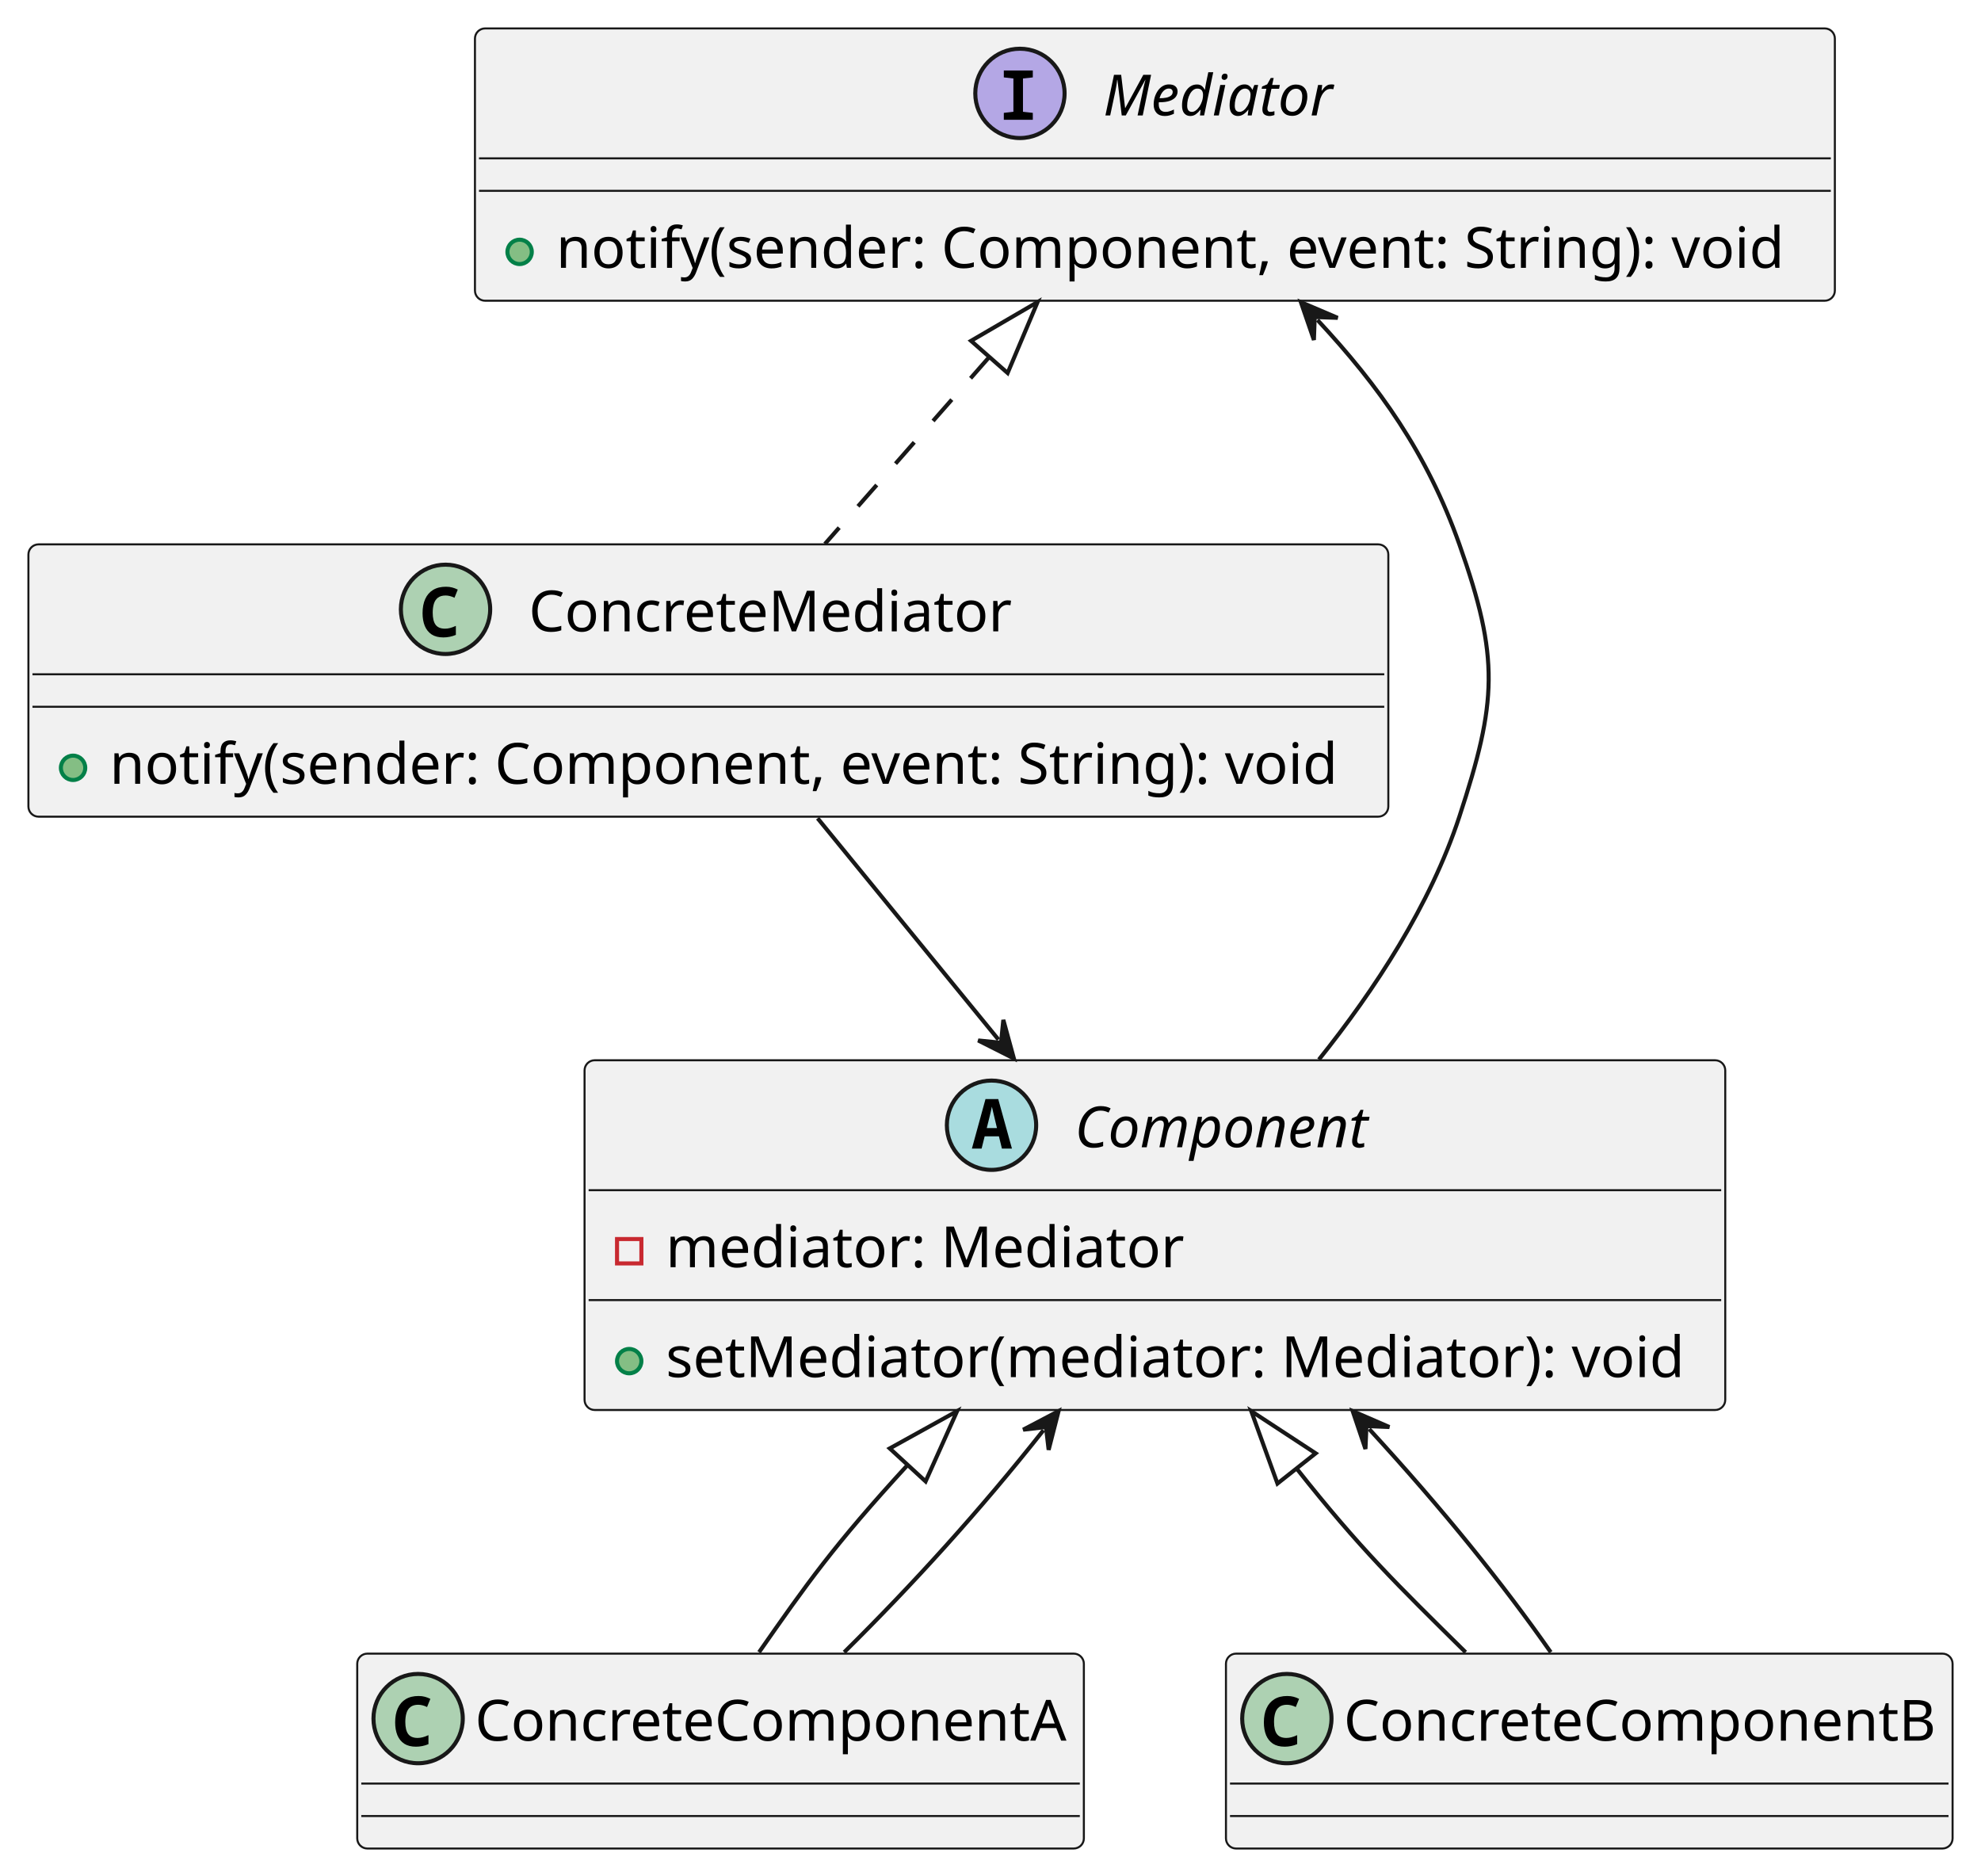
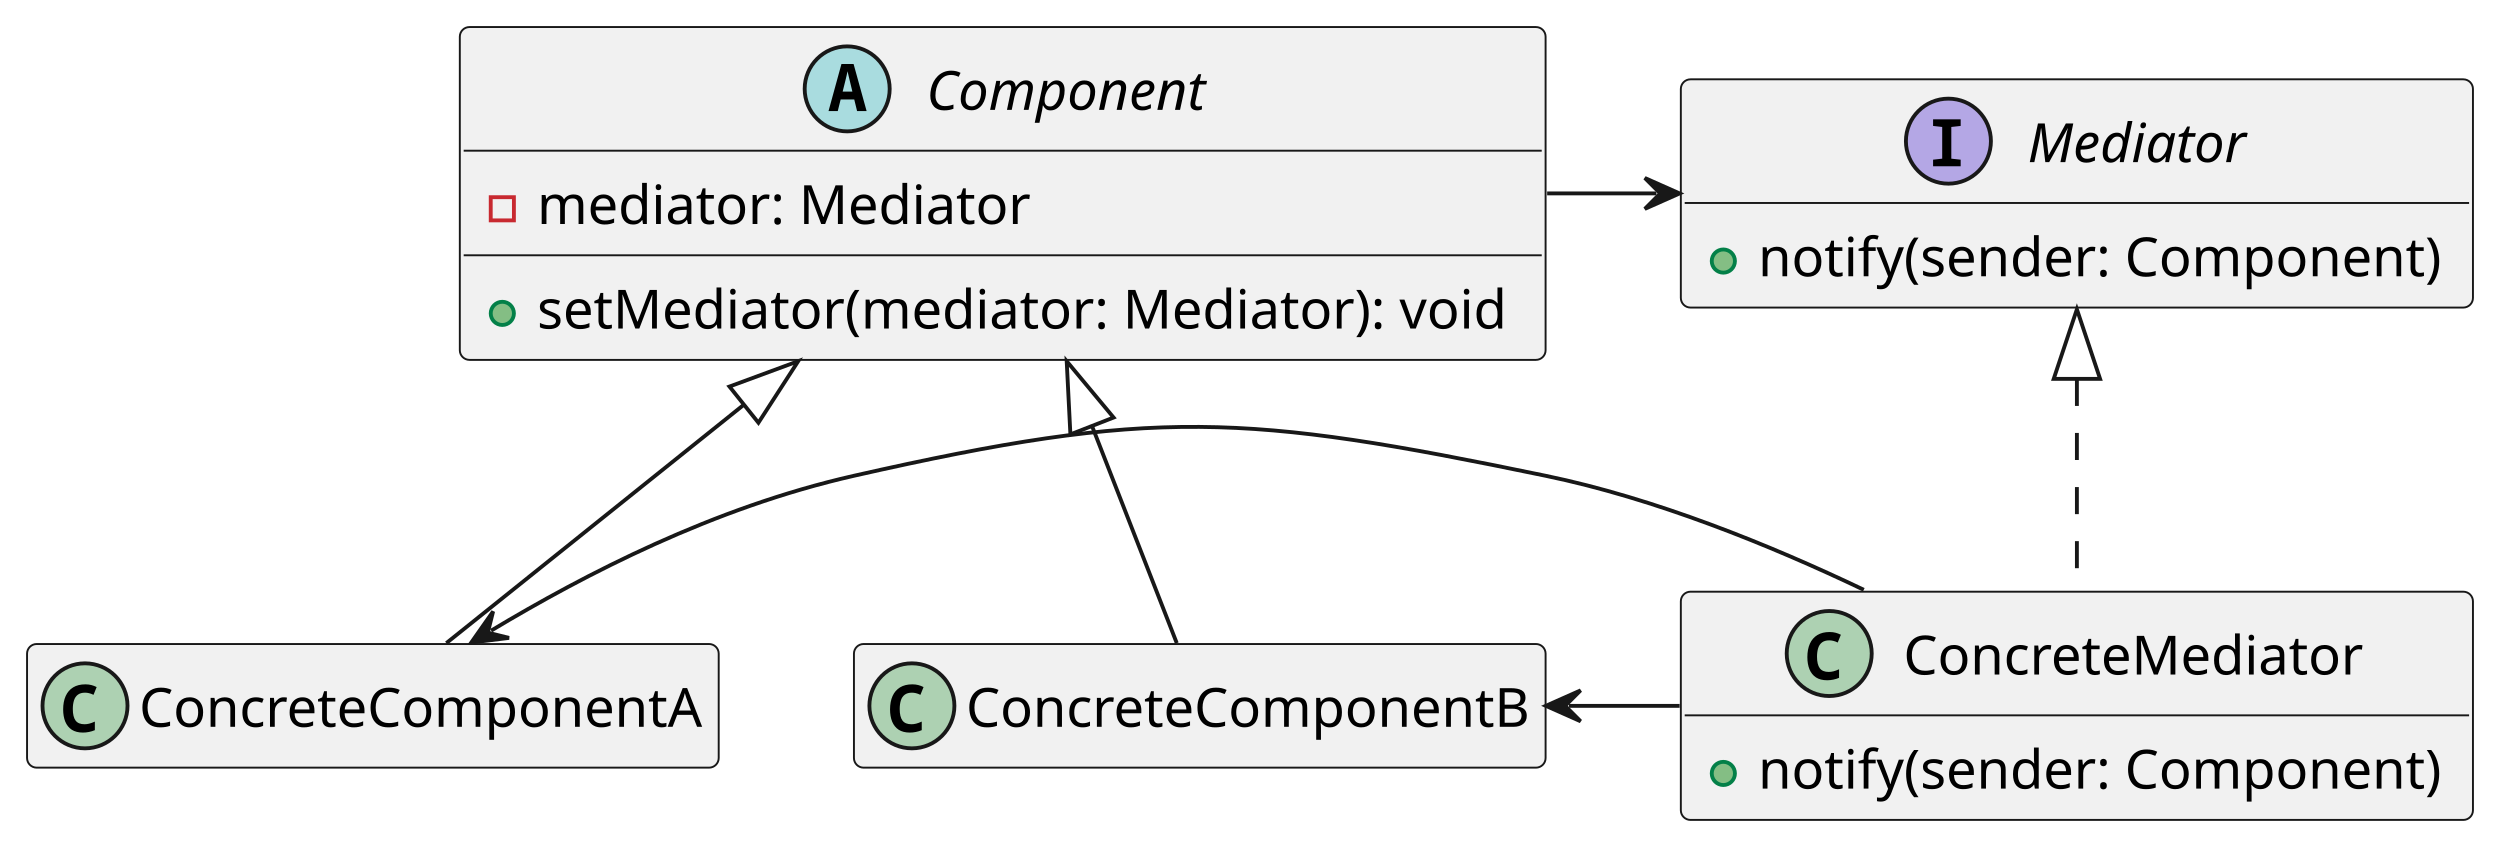
- <svg xmlns="http://www.w3.org/2000/svg" contentStyleType="text/css" height="462px" preserveAspectRatio="none" style="width:488px;height:462px;background:#FFFFFF;" version="1.1" viewBox="0 0 488 462" width="488px" zoomAndPan="magnify">
+ <svg xmlns="http://www.w3.org/2000/svg" contentStyleType="text/css" height="219px" preserveAspectRatio="none" style="width:647px;height:219px;background:#FFFFFF;" version="1.1" viewBox="0 0 647 219" width="647px" zoomAndPan="magnify">
  <defs />
  <g>
    <g id="elem_Mediator">
-       <rect codeLine="1" fill="#F1F1F1" height="67.068" id="Mediator" rx="2.5" ry="2.5" style="stroke:#181818;stroke-width:0.5;" width="335" x="117" y="7" />
-       <ellipse cx="251.25" cy="23" fill="#B4A7E5" rx="11" ry="11" style="stroke:#181818;stroke-width:1.0;" />
-       <path d="M247.281,29.5 L247.281,27.797 L249.641,27.531 L249.641,19.328 L247.281,19.062 L247.281,17.359 L254.422,17.359 L254.422,19.062 L252,19.328 L252,27.531 L254.422,27.797 L254.422,29.5 L247.281,29.5 Z " fill="#000000" />
-       <text fill="#000000" font-family="sans-serif" font-size="14" font-style="italic" lengthAdjust="spacing" textLength="58" x="271.75" y="28.432">Mediator</text>
-       <line style="stroke:#181818;stroke-width:0.5;" x1="118" x2="451" y1="39" y2="39" />
-       <line style="stroke:#181818;stroke-width:0.5;" x1="118" x2="451" y1="47" y2="47" />
-       <ellipse cx="128" cy="62.034" fill="#84BE84" rx="3" ry="3" style="stroke:#038048;stroke-width:1.0;" />
-       <text fill="#000000" font-family="sans-serif" font-size="14" lengthAdjust="spacing" textLength="309" x="137" y="65.966">notify(sender: Component, event: String): void</text>
+       <rect codeLine="3" fill="#F1F1F1" height="59.068" id="Mediator" rx="2.5" ry="2.5" style="stroke:#181818;stroke-width:0.5;" width="205" x="435" y="20.53" />
+       <ellipse cx="504.25" cy="36.53" fill="#B4A7E5" rx="11" ry="11" style="stroke:#181818;stroke-width:1.0;" />
+       <path d="M500.281,43.03 L500.281,41.327 L502.641,41.061 L502.641,32.858 L500.281,32.593 L500.281,30.889 L507.422,30.889 L507.422,32.593 L505,32.858 L505,41.061 L507.422,41.327 L507.422,43.03 L500.281,43.03 Z " fill="#000000" />
+       <text fill="#000000" font-family="sans-serif" font-size="14" font-style="italic" lengthAdjust="spacing" textLength="58" x="524.75" y="41.962">Mediator</text>
+       <line style="stroke:#181818;stroke-width:0.5;" x1="436" x2="639" y1="52.53" y2="52.53" />
+       <ellipse cx="446" cy="67.564" fill="#84BE84" rx="3" ry="3" style="stroke:#038048;stroke-width:1.0;" />
+       <text fill="#000000" font-family="sans-serif" font-size="14" lengthAdjust="spacing" textLength="179" x="455" y="71.496">notify(sender: Component)</text>
    </g>
    <g id="elem_ConcreteMediator">
-       <rect codeLine="5" fill="#F1F1F1" height="67.068" id="ConcreteMediator" rx="2.5" ry="2.5" style="stroke:#181818;stroke-width:0.5;" width="335" x="7" y="134.07" />
-       <ellipse cx="109.75" cy="150.07" fill="#ADD1B2" rx="11" ry="11" style="stroke:#181818;stroke-width:1.0;" />
-       <path d="M109.219,156.992 Q107.469,156.992 106.328,156.257 Q105.203,155.507 104.641,154.164 Q104.094,152.804 104.094,151.007 Q104.094,148.976 104.75,147.523 Q105.406,146.07 106.688,145.289 Q107.969,144.507 109.844,144.507 Q110.734,144.507 111.406,144.695 Q112.078,144.867 112.766,145.211 L111.953,147.226 Q111.328,146.914 110.781,146.789 Q110.25,146.664 109.766,146.664 Q108.594,146.664 107.891,147.195 Q107.188,147.726 106.891,148.679 Q106.594,149.632 106.594,150.898 Q106.594,152.914 107.312,153.882 Q108.031,154.836 109.625,154.836 Q110.219,154.836 110.844,154.679 Q111.469,154.523 112.297,154.148 L112.297,156.367 Q111.562,156.679 110.766,156.836 Q109.984,156.992 109.219,156.992 Z " fill="#000000" />
-       <text fill="#000000" font-family="sans-serif" font-size="14" lengthAdjust="spacing" textLength="121" x="130.25" y="155.502">ConcreteMediator</text>
-       <line style="stroke:#181818;stroke-width:0.5;" x1="8" x2="341" y1="166.07" y2="166.07" />
-       <line style="stroke:#181818;stroke-width:0.5;" x1="8" x2="341" y1="174.07" y2="174.07" />
-       <ellipse cx="18" cy="189.104" fill="#84BE84" rx="3" ry="3" style="stroke:#038048;stroke-width:1.0;" />
-       <text fill="#000000" font-family="sans-serif" font-size="14" lengthAdjust="spacing" textLength="309" x="27" y="193.036">notify(sender: Component, event: String): void</text>
+       <rect codeLine="7" fill="#F1F1F1" height="59.068" id="ConcreteMediator" rx="2.5" ry="2.5" style="stroke:#181818;stroke-width:0.5;" width="205" x="435" y="153.13" />
+       <ellipse cx="473.4" cy="169.13" fill="#ADD1B2" rx="11" ry="11" style="stroke:#181818;stroke-width:1.0;" />
+       <path d="M472.869,176.052 Q471.119,176.052 469.978,175.317 Q468.853,174.567 468.291,173.224 Q467.744,171.864 467.744,170.067 Q467.744,168.036 468.4,166.583 Q469.056,165.13 470.337,164.349 Q471.619,163.567 473.494,163.567 Q474.384,163.567 475.056,163.755 Q475.728,163.927 476.416,164.271 L475.603,166.286 Q474.978,165.974 474.431,165.849 Q473.9,165.724 473.416,165.724 Q472.244,165.724 471.541,166.255 Q470.837,166.786 470.541,167.739 Q470.244,168.692 470.244,169.958 Q470.244,171.974 470.962,172.942 Q471.681,173.896 473.275,173.896 Q473.869,173.896 474.494,173.739 Q475.119,173.583 475.947,173.208 L475.947,175.427 Q475.212,175.739 474.416,175.896 Q473.634,176.052 472.869,176.052 Z " fill="#000000" />
+       <text fill="#000000" font-family="sans-serif" font-size="14" lengthAdjust="spacing" textLength="121" x="492.6" y="174.562">ConcreteMediator</text>
+       <line style="stroke:#181818;stroke-width:0.5;" x1="436" x2="639" y1="185.13" y2="185.13" />
+       <ellipse cx="446" cy="200.164" fill="#84BE84" rx="3" ry="3" style="stroke:#038048;stroke-width:1.0;" />
+       <text fill="#000000" font-family="sans-serif" font-size="14" lengthAdjust="spacing" textLength="179" x="455" y="204.096">notify(sender: Component)</text>
    </g>
    <g id="elem_Component">
-       <rect codeLine="9" fill="#F1F1F1" height="86.136" id="Component" rx="2.5" ry="2.5" style="stroke:#181818;stroke-width:0.5;" width="281" x="144" y="261.13" />
-       <ellipse cx="244.25" cy="277.13" fill="#A9DCDF" rx="11" ry="11" style="stroke:#181818;stroke-width:1.0;" />
-       <path d="M239.422,282.88 L242.766,270.692 L245.906,270.692 L249.281,282.88 L246.812,282.88 L246.078,279.864 L242.562,279.864 L241.812,282.88 L239.422,282.88 Z M243.828,274.833 L243.078,277.833 L245.594,277.833 L244.875,274.833 Q244.734,274.255 244.609,273.708 Q244.484,273.146 244.344,272.567 Q244.234,273.146 244.094,273.708 Q243.953,274.255 243.828,274.833 Z " fill="#000000" />
-       <text fill="#000000" font-family="sans-serif" font-size="14" font-style="italic" lengthAdjust="spacing" textLength="72" x="264.75" y="282.562">Component</text>
-       <line style="stroke:#181818;stroke-width:0.5;" x1="145" x2="424" y1="293.13" y2="293.13" />
-       <rect fill="none" height="6" style="stroke:#C82930;stroke-width:1.0;" width="6" x="152" y="305.164" />
-       <text fill="#000000" font-family="sans-serif" font-size="14" lengthAdjust="spacing" textLength="130" x="164" y="312.096">mediator: Mediator</text>
-       <line style="stroke:#181818;stroke-width:0.5;" x1="145" x2="424" y1="320.198" y2="320.198" />
-       <ellipse cx="155" cy="335.232" fill="#84BE84" rx="3" ry="3" style="stroke:#038048;stroke-width:1.0;" />
-       <text fill="#000000" font-family="sans-serif" font-size="14" lengthAdjust="spacing" textLength="255" x="164" y="339.164">setMediator(mediator: Mediator): void</text>
+       <rect codeLine="11" fill="#F1F1F1" height="86.136" id="Component" rx="2.5" ry="2.5" style="stroke:#181818;stroke-width:0.5;" width="281" x="119" y="7" />
+       <ellipse cx="219.25" cy="23" fill="#A9DCDF" rx="11" ry="11" style="stroke:#181818;stroke-width:1.0;" />
+       <path d="M214.422,28.75 L217.766,16.562 L220.906,16.562 L224.281,28.75 L221.812,28.75 L221.078,25.734 L217.562,25.734 L216.812,28.75 L214.422,28.75 Z M218.828,20.703 L218.078,23.703 L220.594,23.703 L219.875,20.703 Q219.734,20.125 219.609,19.578 Q219.484,19.016 219.344,18.438 Q219.234,19.016 219.094,19.578 Q218.953,20.125 218.828,20.703 Z " fill="#000000" />
+       <text fill="#000000" font-family="sans-serif" font-size="14" font-style="italic" lengthAdjust="spacing" textLength="72" x="239.75" y="28.432">Component</text>
+       <line style="stroke:#181818;stroke-width:0.5;" x1="120" x2="399" y1="39" y2="39" />
+       <rect fill="none" height="6" style="stroke:#C82930;stroke-width:1.0;" width="6" x="127" y="51.034" />
+       <text fill="#000000" font-family="sans-serif" font-size="14" lengthAdjust="spacing" textLength="130" x="139" y="57.966">mediator: Mediator</text>
+       <line style="stroke:#181818;stroke-width:0.5;" x1="120" x2="399" y1="66.068" y2="66.068" />
+       <ellipse cx="130" cy="81.102" fill="#84BE84" rx="3" ry="3" style="stroke:#038048;stroke-width:1.0;" />
+       <text fill="#000000" font-family="sans-serif" font-size="14" lengthAdjust="spacing" textLength="255" x="139" y="85.034">setMediator(mediator: Mediator): void</text>
    </g>
    <g id="elem_ConcreteComponentA">
-       <rect codeLine="14" fill="#F1F1F1" height="48" id="ConcreteComponentA" rx="2.5" ry="2.5" style="stroke:#181818;stroke-width:0.5;" width="179" x="88" y="407.27" />
-       <ellipse cx="103" cy="423.27" fill="#ADD1B2" rx="11" ry="11" style="stroke:#181818;stroke-width:1.0;" />
-       <path d="M102.469,430.192 Q100.719,430.192 99.578,429.457 Q98.453,428.707 97.891,427.364 Q97.344,426.004 97.344,424.207 Q97.344,422.176 98,420.723 Q98.656,419.27 99.938,418.489 Q101.219,417.707 103.094,417.707 Q103.984,417.707 104.656,417.895 Q105.328,418.067 106.016,418.411 L105.203,420.426 Q104.578,420.114 104.031,419.989 Q103.5,419.864 103.016,419.864 Q101.844,419.864 101.141,420.395 Q100.438,420.926 100.141,421.879 Q99.844,422.832 99.844,424.098 Q99.844,426.114 100.562,427.082 Q101.281,428.036 102.875,428.036 Q103.469,428.036 104.094,427.879 Q104.719,427.723 105.547,427.348 L105.547,429.567 Q104.812,429.879 104.016,430.036 Q103.234,430.192 102.469,430.192 Z " fill="#000000" />
-       <text fill="#000000" font-family="sans-serif" font-size="14" lengthAdjust="spacing" textLength="147" x="117" y="428.702">ConcreteComponentA</text>
-       <line style="stroke:#181818;stroke-width:0.5;" x1="89" x2="266" y1="439.27" y2="439.27" />
-       <line style="stroke:#181818;stroke-width:0.5;" x1="89" x2="266" y1="447.27" y2="447.27" />
+       <rect codeLine="16" fill="#F1F1F1" height="32" id="ConcreteComponentA" rx="2.5" ry="2.5" style="stroke:#181818;stroke-width:0.5;" width="179" x="7" y="166.67" />
+       <ellipse cx="22" cy="182.67" fill="#ADD1B2" rx="11" ry="11" style="stroke:#181818;stroke-width:1.0;" />
+       <path d="M21.469,189.592 Q19.719,189.592 18.578,188.857 Q17.453,188.107 16.891,186.764 Q16.344,185.404 16.344,183.607 Q16.344,181.576 17,180.123 Q17.656,178.67 18.938,177.889 Q20.219,177.107 22.094,177.107 Q22.984,177.107 23.656,177.295 Q24.328,177.467 25.016,177.811 L24.203,179.826 Q23.578,179.514 23.031,179.389 Q22.5,179.264 22.016,179.264 Q20.844,179.264 20.141,179.795 Q19.438,180.326 19.141,181.279 Q18.844,182.232 18.844,183.498 Q18.844,185.514 19.562,186.482 Q20.281,187.436 21.875,187.436 Q22.469,187.436 23.094,187.279 Q23.719,187.123 24.547,186.748 L24.547,188.967 Q23.812,189.279 23.016,189.436 Q22.234,189.592 21.469,189.592 Z " fill="#000000" />
+       <text fill="#000000" font-family="sans-serif" font-size="14" lengthAdjust="spacing" textLength="147" x="36" y="188.102">ConcreteComponentA</text>
    </g>
    <g id="elem_ConcreteComponentB">
-       <rect codeLine="15" fill="#F1F1F1" height="48" id="ConcreteComponentB" rx="2.5" ry="2.5" style="stroke:#181818;stroke-width:0.5;" width="179" x="302" y="407.27" />
-       <ellipse cx="317" cy="423.27" fill="#ADD1B2" rx="11" ry="11" style="stroke:#181818;stroke-width:1.0;" />
-       <path d="M316.469,430.192 Q314.719,430.192 313.578,429.457 Q312.453,428.707 311.891,427.364 Q311.344,426.004 311.344,424.207 Q311.344,422.176 312,420.723 Q312.656,419.27 313.938,418.489 Q315.219,417.707 317.094,417.707 Q317.984,417.707 318.656,417.895 Q319.328,418.067 320.016,418.411 L319.203,420.426 Q318.578,420.114 318.031,419.989 Q317.5,419.864 317.016,419.864 Q315.844,419.864 315.141,420.395 Q314.438,420.926 314.141,421.879 Q313.844,422.832 313.844,424.098 Q313.844,426.114 314.562,427.082 Q315.281,428.036 316.875,428.036 Q317.469,428.036 318.094,427.879 Q318.719,427.723 319.547,427.348 L319.547,429.567 Q318.812,429.879 318.016,430.036 Q317.234,430.192 316.469,430.192 Z " fill="#000000" />
-       <text fill="#000000" font-family="sans-serif" font-size="14" lengthAdjust="spacing" textLength="147" x="331" y="428.702">ConcreteComponentB</text>
-       <line style="stroke:#181818;stroke-width:0.5;" x1="303" x2="480" y1="439.27" y2="439.27" />
-       <line style="stroke:#181818;stroke-width:0.5;" x1="303" x2="480" y1="447.27" y2="447.27" />
+       <rect codeLine="17" fill="#F1F1F1" height="32" id="ConcreteComponentB" rx="2.5" ry="2.5" style="stroke:#181818;stroke-width:0.5;" width="179" x="221" y="166.67" />
+       <ellipse cx="236" cy="182.67" fill="#ADD1B2" rx="11" ry="11" style="stroke:#181818;stroke-width:1.0;" />
+       <path d="M235.469,189.592 Q233.719,189.592 232.578,188.857 Q231.453,188.107 230.891,186.764 Q230.344,185.404 230.344,183.607 Q230.344,181.576 231,180.123 Q231.656,178.67 232.938,177.889 Q234.219,177.107 236.094,177.107 Q236.984,177.107 237.656,177.295 Q238.328,177.467 239.016,177.811 L238.203,179.826 Q237.578,179.514 237.031,179.389 Q236.5,179.264 236.016,179.264 Q234.844,179.264 234.141,179.795 Q233.438,180.326 233.141,181.279 Q232.844,182.232 232.844,183.498 Q232.844,185.514 233.562,186.482 Q234.281,187.436 235.875,187.436 Q236.469,187.436 237.094,187.279 Q237.719,187.123 238.547,186.748 L238.547,188.967 Q237.812,189.279 237.016,189.436 Q236.234,189.592 235.469,189.592 Z " fill="#000000" />
+       <text fill="#000000" font-family="sans-serif" font-size="14" lengthAdjust="spacing" textLength="147" x="250" y="188.102">ConcreteComponentB</text>
    </g>
    <g id="link_Mediator_ConcreteMediator">
-       <path d="M243.714,87.908 C227.544,106.298 219.35,115.61 203.21,133.96 " fill="none" id="Mediator-backto-ConcreteMediator" style="stroke:#181818;stroke-width:1.0;stroke-dasharray:7.0,7.0;" />
-       <polygon fill="none" points="255.6,74.39,239.208,83.946,248.22,91.87,255.6,74.39" style="stroke:#181818;stroke-width:1.0;" />
+       <path d="M537.5,98.05 C537.5,119.69 537.5,131.14 537.5,152.76 " fill="none" id="Mediator-backto-ConcreteMediator" style="stroke:#181818;stroke-width:1.0;stroke-dasharray:7.0,7.0;" />
+       <polygon fill="none" points="537.5,80.05,531.5,98.05,543.5,98.05,537.5,80.05" style="stroke:#181818;stroke-width:1.0;" />
    </g>
    <g id="link_Component_ConcreteComponentA">
-       <path d="M223.597,360.791 C205.347,380.641 198.62,390.27 186.98,406.93 " fill="none" id="Component-backto-ConcreteComponentA" style="stroke:#181818;stroke-width:1.0;" />
-       <polygon fill="none" points="235.78,347.54,219.18,356.73,228.014,364.852,235.78,347.54" style="stroke:#181818;stroke-width:1.0;" />
-     </g>
-     <g id="link_ConcreteComponentA_Component">
-       <path codeLine="18" d="M207.96,406.93 C224.83,390.27 241.348,372.096 257.048,352.246 " fill="none" id="ConcreteComponentA-to-Component" style="stroke:#181818;stroke-width:1.0;" />
-       <polygon fill="#181818" points="260.77,347.54,252.05,352.118,257.668,351.462,258.324,357.08,260.77,347.54" style="stroke:#181818;stroke-width:1.0;" />
+       <path d="M192.53,104.722 C161.291,129.742 137.7,148.66 115.51,166.44 " fill="none" id="Component-backto-ConcreteComponentA" style="stroke:#181818;stroke-width:1.0;" />
+       <polygon fill="none" points="206.58,93.47,188.78,100.039,196.281,109.405,206.58,93.47" style="stroke:#181818;stroke-width:1.0;" />
    </g>
    <g id="link_Component_ConcreteComponentB">
-       <path d="M319.396,361.658 C335.096,381.508 344.17,390.27 361.04,406.93 " fill="none" id="Component-backto-ConcreteComponentB" style="stroke:#181818;stroke-width:1.0;" />
-       <polygon fill="none" points="308.23,347.54,314.69,365.38,324.102,357.936,308.23,347.54" style="stroke:#181818;stroke-width:1.0;" />
-     </g>
-     <g id="link_ConcreteComponentB_Component">
-       <path codeLine="19" d="M382.02,406.93 C370.38,390.27 355.531,371.807 337.281,351.957 " fill="none" id="ConcreteComponentB-to-Component" style="stroke:#181818;stroke-width:1.0;" />
-       <polygon fill="#181818" points="333.22,347.54,336.367,356.873,336.604,351.221,342.256,351.458,333.22,347.54" style="stroke:#181818;stroke-width:1.0;" />
+       <path d="M282.607,110.237 C292.377,135.257 297.61,148.66 304.55,166.44 " fill="none" id="Component-backto-ConcreteComponentB" style="stroke:#181818;stroke-width:1.0;" />
+       <polygon fill="none" points="276.06,93.47,277.018,112.419,288.196,108.055,276.06,93.47" style="stroke:#181818;stroke-width:1.0;" />
    </g>
    <g id="link_Component_Mediator">
-       <path codeLine="17" d="M324.89,260.97 C338.66,243.78 352.37,222.86 359.5,201.13 C368.79,172.81 369.46,162.16 359.5,134.07 C351.56,111.65 339.709,95.091 324.549,78.811 " fill="none" id="Component-to-Mediator" style="stroke:#181818;stroke-width:1.0;" />
-       <polygon fill="#181818" points="320.46,74.42,323.666,83.732,323.867,78.079,329.521,78.281,320.46,74.42" style="stroke:#181818;stroke-width:1.0;" />
+       <path codeLine="19" d="M400.4,50.06 C411.83,50.06 417.25,50.06 428.68,50.06 " fill="none" id="Component-to-Mediator" style="stroke:#181818;stroke-width:1.0;" />
+       <polygon fill="#181818" points="434.68,50.06,425.68,46.06,429.68,50.06,425.68,54.06,434.68,50.06" style="stroke:#181818;stroke-width:1.0;" />
    </g>
-     <g id="link_ConcreteMediator_Component">
-       <path codeLine="20" d="M201.41,201.53 C215.97,219.35 230.333,236.925 245.963,256.045 " fill="none" id="ConcreteMediator-to-Component" style="stroke:#181818;stroke-width:1.0;" />
-       <polygon fill="#181818" points="249.76,260.69,247.161,251.19,246.595,256.819,240.967,256.254,249.76,260.69" style="stroke:#181818;stroke-width:1.0;" />
+     <g id="link_ConcreteComponentA_ConcreteMediator">
+       <path codeLine="20" d="M127.106,163.204 C151.436,148.614 184.55,131.4 221,123.13 C298.59,105.54 322.1,106.99 400,123.13 C428.27,128.99 457.88,140.96 482.35,152.64 " fill="none" id="ConcreteComponentA-backto-ConcreteMediator" style="stroke:#181818;stroke-width:1.0;" />
+       <polygon fill="#181818" points="121.96,166.29,131.736,165.092,126.248,163.719,127.621,158.231,121.96,166.29" style="stroke:#181818;stroke-width:1.0;" />
+     </g>
+     <g id="link_ConcreteComponentB_ConcreteMediator">
+       <path codeLine="21" d="M406.06,182.67 C417.6,182.67 423.14,182.67 434.69,182.67 " fill="none" id="ConcreteComponentB-backto-ConcreteMediator" style="stroke:#181818;stroke-width:1.0;" />
+       <polygon fill="#181818" points="400.06,182.67,409.06,186.67,405.06,182.67,409.06,178.67,400.06,182.67" style="stroke:#181818;stroke-width:1.0;" />
    </g>
  </g>
</svg>
